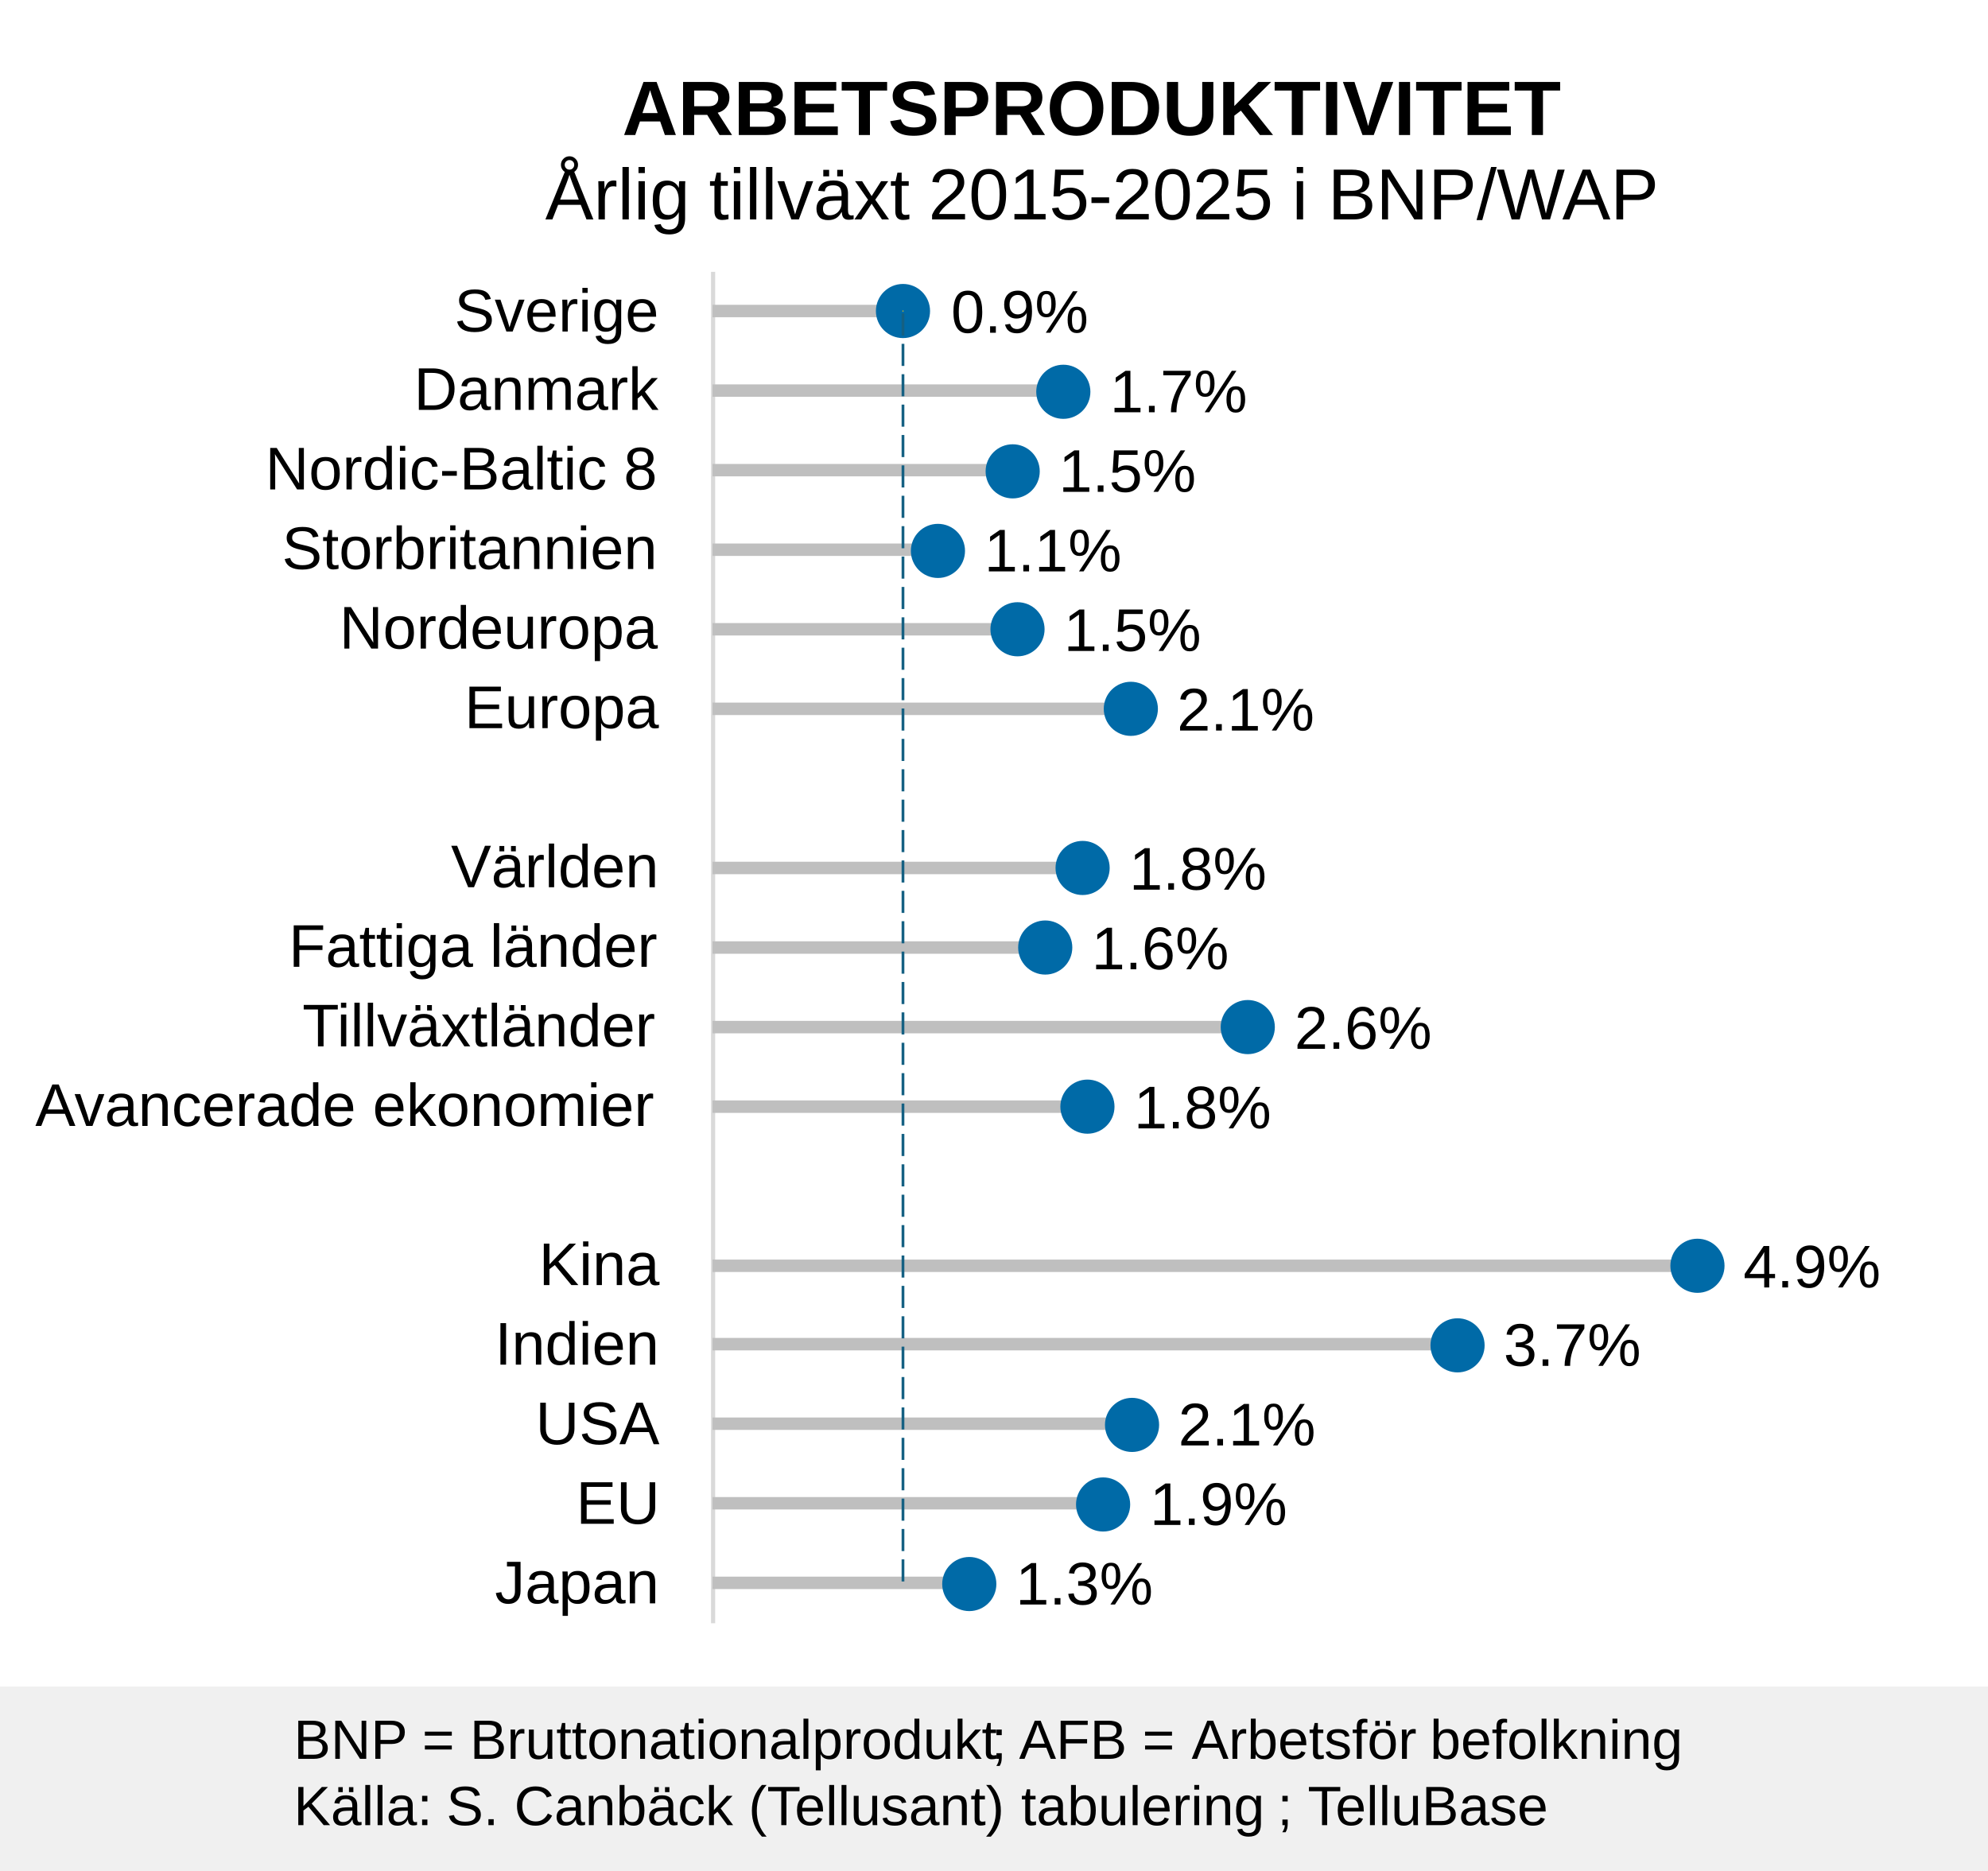
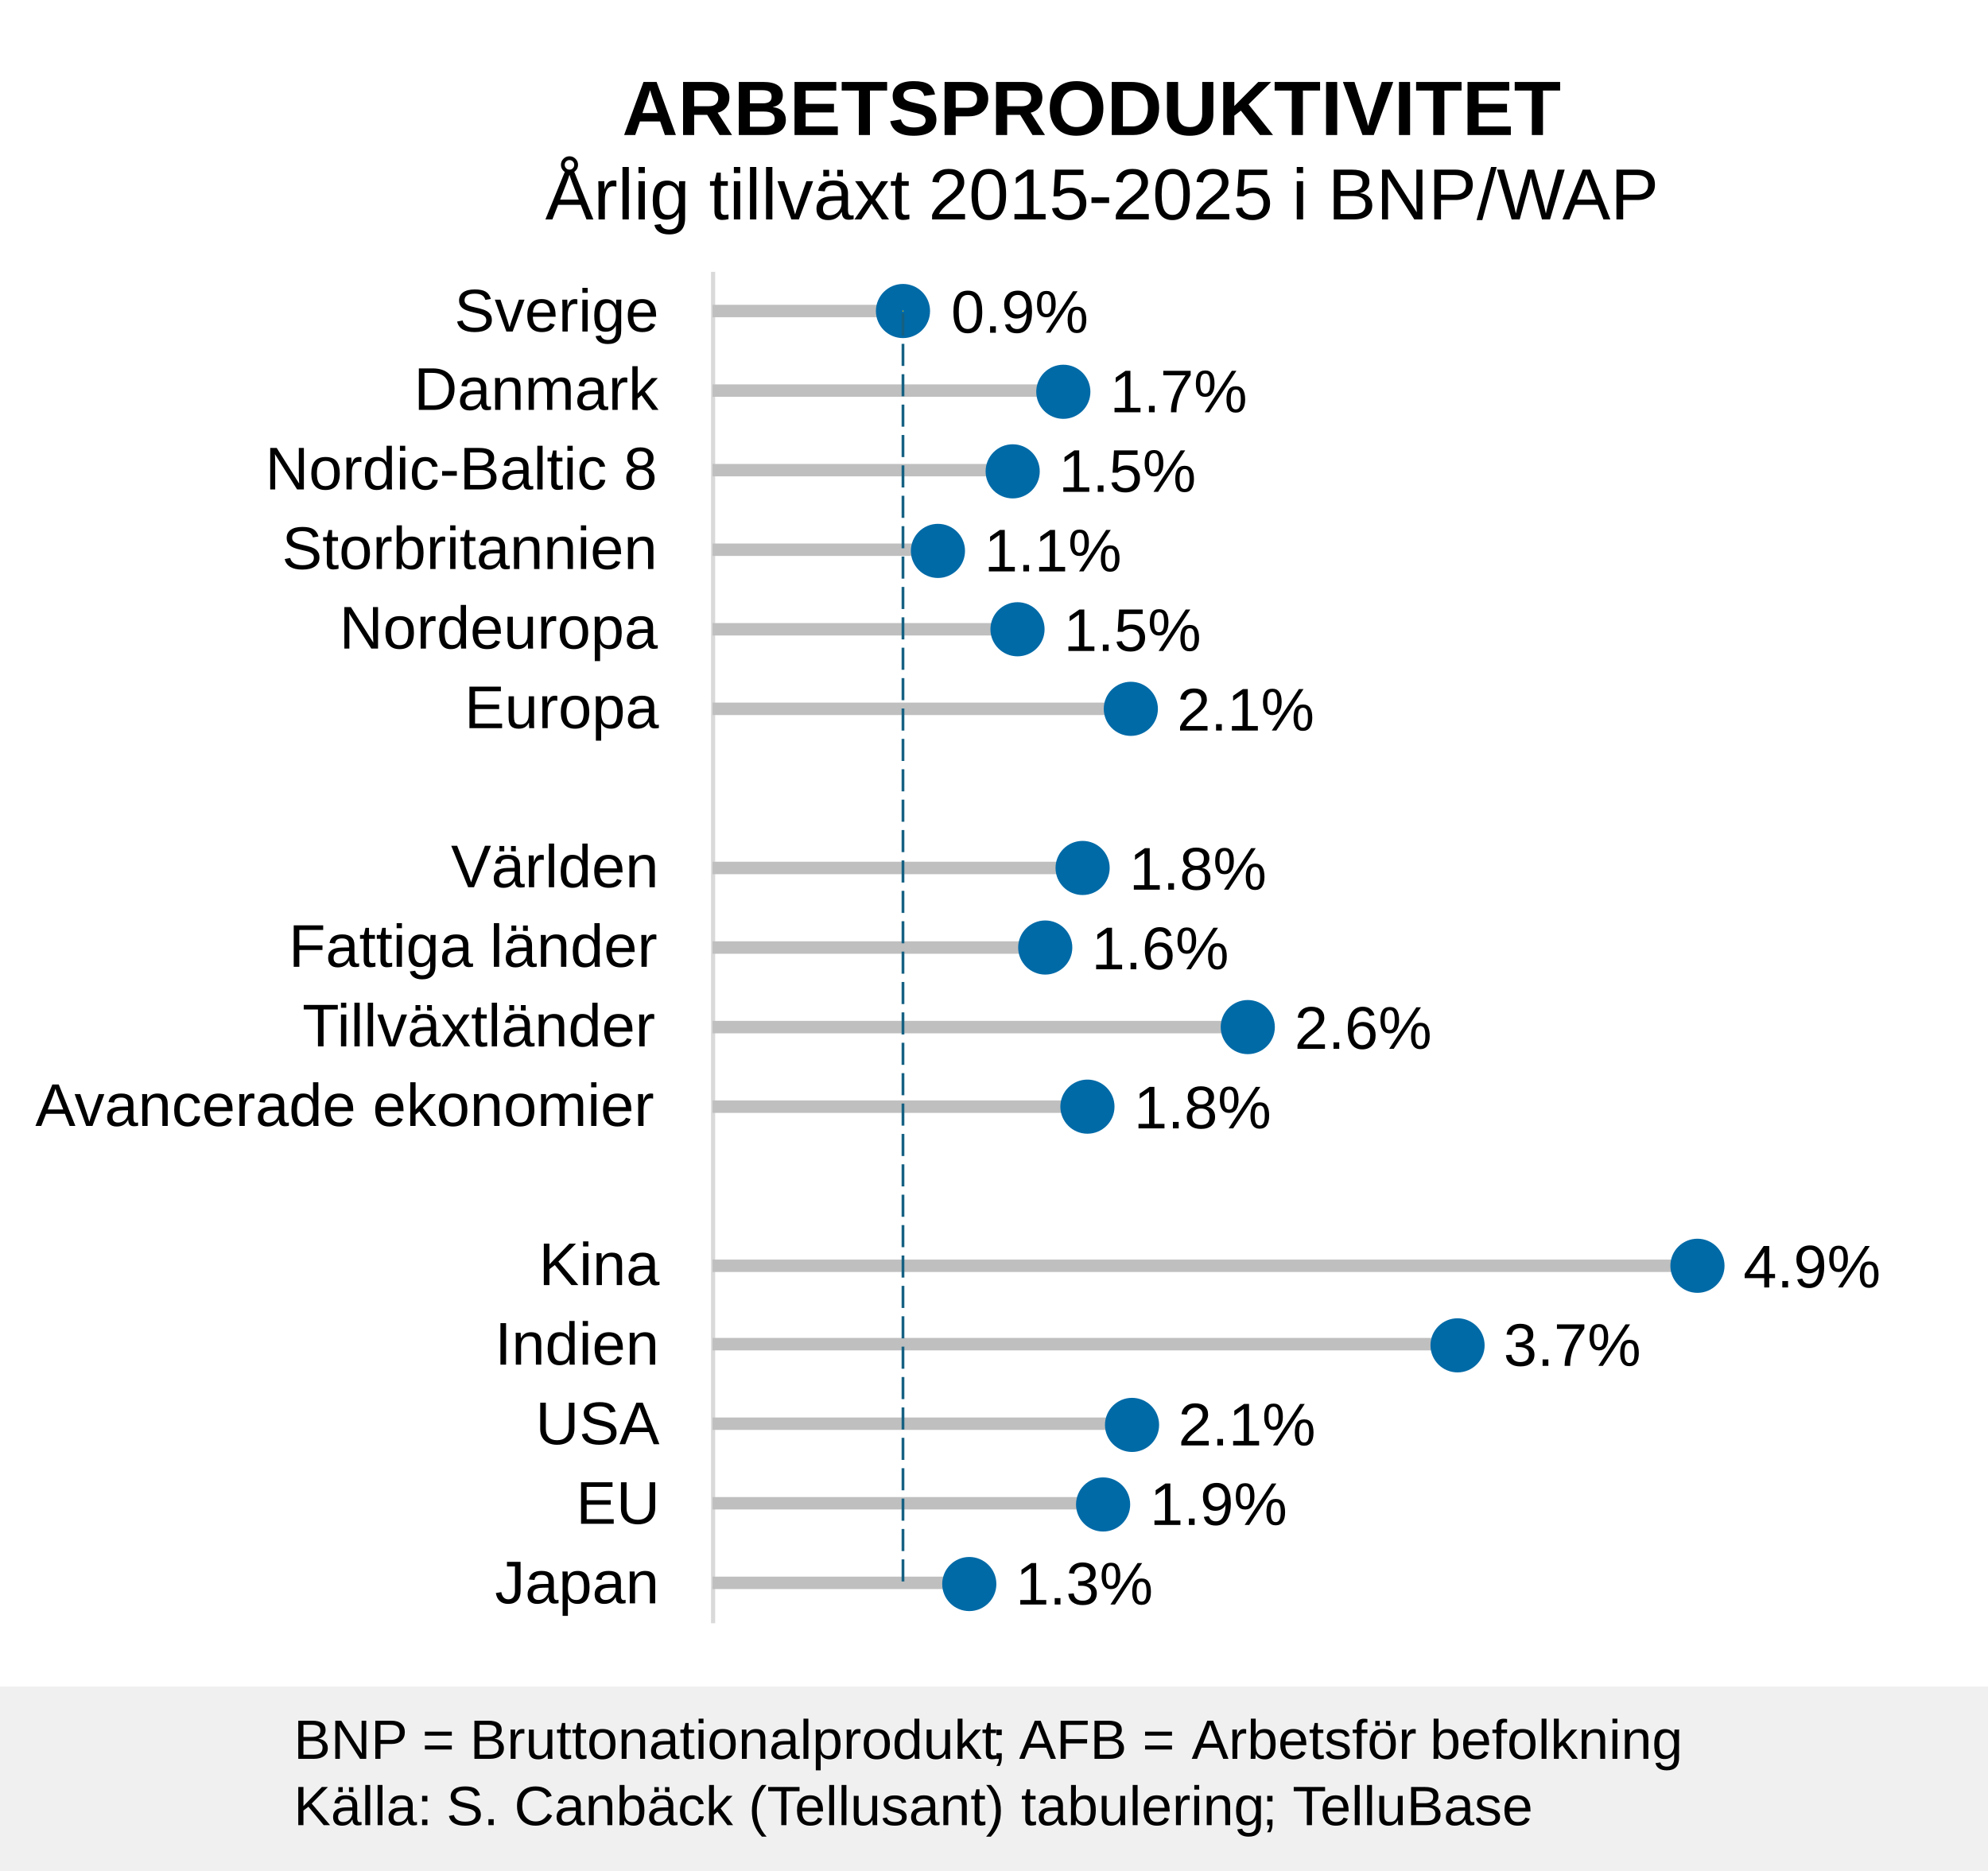
<svg xmlns="http://www.w3.org/2000/svg" width="1649" height="1552" xml:space="preserve" overflow="hidden">
  <defs>
    <clipPath id="clip0">
      <rect x="347" y="488" width="1649" height="1552" />
    </clipPath>
  </defs>
  <g clip-path="url(#clip0)" transform="translate(-347 -488)">
    <text font-family="Arial,Arial_MSFontService,sans-serif" font-weight="400" font-size="46" transform="matrix(1 0 0 1 590.641 1947)">BNP = </text>
    <text font-family="Arial,Arial_MSFontService,sans-serif" font-weight="400" font-size="46" transform="matrix(1 0 0 1 736.735 1947)">Bruttonationalprodukt</text>
    <text font-family="Arial,Arial_MSFontService,sans-serif" font-weight="400" font-size="46" transform="matrix(1 0 0 1 1169.29 1947)">; AFB = </text>
    <text font-family="Arial,Arial_MSFontService,sans-serif" font-weight="400" font-size="46" transform="matrix(1 0 0 1 1335.43 1947)">Arbetsför</text>
    <text font-family="Arial,Arial_MSFontService,sans-serif" font-weight="400" font-size="46" transform="matrix(1 0 0 1 1533.09 1947)">befolkning</text>
    <text font-family="Arial,Arial_MSFontService,sans-serif" font-weight="400" font-size="46" transform="matrix(1 0 0 1 590.641 2002)">Källa: </text>
    <text font-family="Arial,Arial_MSFontService,sans-serif" font-weight="400" font-size="46" transform="matrix(1 0 0 1 717.256 2002)">S. Canbäck (Tellusant) </text>
    <text font-family="Arial,Arial_MSFontService,sans-serif" font-weight="400" font-size="46" transform="matrix(1 0 0 1 1193.92 2002)">tabulering</text>
-     <text font-family="Arial,Arial_MSFontService,sans-serif" font-weight="400" font-size="46" transform="matrix(1 0 0 1 1406.47 2002)">; </text>
-     <text font-family="Arial,Arial_MSFontService,sans-serif" font-weight="400" font-size="46" transform="matrix(1 0 0 1 1431.68 2002)">TelluBase</text>
+     <text font-family="Arial,Arial_MSFontService,sans-serif" font-weight="400" font-size="46" transform="matrix(1 0 0 1 1393.87 2002)">; </text>
+     <text font-family="Arial,Arial_MSFontService,sans-serif" font-weight="400" font-size="46" transform="matrix(1 0 0 1 1419.08 2002)">TelluBase</text>
    <rect x="347" y="488" width="1649" height="1399" fill="#FFFFFF" />
    <g>
      <path d="M0 0 0 1121" stroke="#D9D9D9" stroke-width="3.438" stroke-linejoin="round" stroke-miterlimit="10" fill="none" fill-rule="evenodd" transform="matrix(1 0 0 -1 938.5 1834.5)" />
    </g>
    <g>
      <path d="M1151 1801 938 1801" stroke="#BFBFBF" stroke-width="10.312" stroke-linejoin="round" stroke-miterlimit="10" fill="none" />
    </g>
    <g>
      <path d="M1262 1735 938 1735" stroke="#BFBFBF" stroke-width="10.312" stroke-linejoin="round" stroke-miterlimit="10" fill="none" />
    </g>
    <g>
      <path d="M1285 1669 938 1669" stroke="#BFBFBF" stroke-width="10.312" stroke-linejoin="round" stroke-miterlimit="10" fill="none" />
    </g>
    <g>
      <path d="M1555 1603 938 1603" stroke="#BFBFBF" stroke-width="10.312" stroke-linejoin="round" stroke-miterlimit="10" fill="none" />
    </g>
    <g>
      <path d="M1754 1538 938 1538" stroke="#BFBFBF" stroke-width="10.312" stroke-linejoin="round" stroke-miterlimit="10" fill="none" />
    </g>
    <g>
      <path d="M1249 1406 938 1406" stroke="#BFBFBF" stroke-width="10.312" stroke-linejoin="round" stroke-miterlimit="10" fill="none" />
    </g>
    <g>
      <path d="M1382 1340 938 1340" stroke="#BFBFBF" stroke-width="10.312" stroke-linejoin="round" stroke-miterlimit="10" fill="none" />
    </g>
    <g>
      <path d="M1213 1274 938 1274" stroke="#BFBFBF" stroke-width="10.312" stroke-linejoin="round" stroke-miterlimit="10" fill="none" />
    </g>
    <g>
      <path d="M1245 1208 938 1208" stroke="#BFBFBF" stroke-width="10.312" stroke-linejoin="round" stroke-miterlimit="10" fill="none" />
    </g>
    <g>
      <path d="M1284 1076 938 1076" stroke="#BFBFBF" stroke-width="10.312" stroke-linejoin="round" stroke-miterlimit="10" fill="none" />
    </g>
    <g>
      <path d="M1190 1010 938 1010" stroke="#BFBFBF" stroke-width="10.312" stroke-linejoin="round" stroke-miterlimit="10" fill="none" />
    </g>
    <g>
      <path d="M1124 944 938 944" stroke="#BFBFBF" stroke-width="10.312" stroke-linejoin="round" stroke-miterlimit="10" fill="none" />
    </g>
    <g>
      <path d="M1186 878 938 878" stroke="#BFBFBF" stroke-width="10.312" stroke-linejoin="round" stroke-miterlimit="10" fill="none" />
    </g>
    <g>
      <path d="M1229 812 938 812" stroke="#BFBFBF" stroke-width="10.312" stroke-linejoin="round" stroke-miterlimit="10" fill="none" />
    </g>
    <g>
      <path d="M1097 746 938 746" stroke="#BFBFBF" stroke-width="10.312" stroke-linejoin="round" stroke-miterlimit="10" fill="none" />
    </g>
    <g>
      <path d="M1162 1802C1162 1808.07 1157.07 1812.99 1151 1812.99 1144.92 1812.99 1140 1808.07 1140 1802 1140 1795.92 1144.92 1791 1151 1791 1157.07 1791 1162 1795.92 1162 1802Z" stroke="#006AA7" stroke-width="22.917" stroke-linejoin="round" stroke-miterlimit="10" fill="#006AA7" />
      <path d="M1273 1736C1273 1742.07 1268.07 1746.99 1262 1746.99 1255.92 1746.99 1251 1742.07 1251 1736 1251 1729.92 1255.92 1725 1262 1725 1268.07 1725 1273 1729.92 1273 1736Z" stroke="#006AA7" stroke-width="22.917" stroke-linejoin="round" stroke-miterlimit="10" fill="#006AA7" />
      <path d="M1297 1670C1297 1676.07 1292.07 1680.99 1286 1680.99 1279.92 1680.99 1275 1676.07 1275 1670 1275 1663.92 1279.92 1659 1286 1659 1292.07 1659 1297 1663.92 1297 1670Z" stroke="#006AA7" stroke-width="22.917" stroke-linejoin="round" stroke-miterlimit="10" fill="#006AA7" />
      <path d="M1567 1604C1567 1610.07 1562.07 1614.99 1556 1614.99 1549.92 1614.99 1545 1610.07 1545 1604 1545 1597.92 1549.92 1593 1556 1593 1562.07 1593 1567 1597.92 1567 1604Z" stroke="#006AA7" stroke-width="22.917" stroke-linejoin="round" stroke-miterlimit="10" fill="#006AA7" />
      <path d="M1766 1538C1766 1544.07 1761.07 1548.99 1755 1548.99 1748.92 1548.99 1744 1544.07 1744 1538 1744 1531.92 1748.92 1527 1755 1527 1761.07 1527 1766 1531.92 1766 1538Z" stroke="#006AA7" stroke-width="22.917" stroke-linejoin="round" stroke-miterlimit="10" fill="#006AA7" />
      <path d="M1260 1406C1260 1412.07 1255.07 1416.99 1249 1416.99 1242.92 1416.99 1238 1412.07 1238 1406 1238 1399.92 1242.92 1395 1249 1395 1255.07 1395 1260 1399.92 1260 1406Z" stroke="#006AA7" stroke-width="22.917" stroke-linejoin="round" stroke-miterlimit="10" fill="#006AA7" />
      <path d="M1393 1340C1393 1346.07 1388.07 1350.99 1382 1350.99 1375.92 1350.99 1371 1346.07 1371 1340 1371 1333.92 1375.92 1329 1382 1329 1388.07 1329 1393 1333.92 1393 1340Z" stroke="#006AA7" stroke-width="22.917" stroke-linejoin="round" stroke-miterlimit="10" fill="#006AA7" />
      <path d="M1225 1274C1225 1280.07 1220.07 1284.99 1214 1284.99 1207.92 1284.99 1203 1280.07 1203 1274 1203 1267.92 1207.92 1263 1214 1263 1220.07 1263 1225 1267.92 1225 1274Z" stroke="#006AA7" stroke-width="22.917" stroke-linejoin="round" stroke-miterlimit="10" fill="#006AA7" />
      <path d="M1256 1208C1256 1214.07 1251.07 1218.99 1245 1218.99 1238.92 1218.99 1234 1214.07 1234 1208 1234 1201.92 1238.92 1197 1245 1197 1251.07 1197 1256 1201.92 1256 1208Z" stroke="#006AA7" stroke-width="22.917" stroke-linejoin="round" stroke-miterlimit="10" fill="#006AA7" />
      <path d="M1296 1076C1296 1082.07 1291.07 1086.99 1285 1086.99 1278.92 1086.99 1274 1082.07 1274 1076 1274 1069.92 1278.92 1065 1285 1065 1291.07 1065 1296 1069.92 1296 1076Z" stroke="#006AA7" stroke-width="22.917" stroke-linejoin="round" stroke-miterlimit="10" fill="#006AA7" />
      <path d="M1202 1010C1202 1016.07 1197.07 1020.99 1191 1020.99 1184.92 1020.99 1180 1016.07 1180 1010 1180 1003.92 1184.92 998.996 1191 998.996 1197.07 998.996 1202 1003.92 1202 1010Z" stroke="#006AA7" stroke-width="22.917" stroke-linejoin="round" stroke-miterlimit="10" fill="#006AA7" />
      <path d="M1136 944.995C1136 951.07 1131.07 955.995 1125 955.995 1118.92 955.995 1114 951.07 1114 944.995 1114 938.92 1118.92 933.996 1125 933.996 1131.07 933.996 1136 938.92 1136 944.995Z" stroke="#006AA7" stroke-width="22.917" stroke-linejoin="round" stroke-miterlimit="10" fill="#006AA7" />
      <path d="M1198 878.995C1198 885.07 1193.07 889.995 1187 889.995 1180.92 889.995 1176 885.07 1176 878.995 1176 872.92 1180.92 867.996 1187 867.996 1193.07 867.996 1198 872.92 1198 878.995Z" stroke="#006AA7" stroke-width="22.917" stroke-linejoin="round" stroke-miterlimit="10" fill="#006AA7" />
      <path d="M1240 812.995C1240 819.07 1235.07 823.995 1229 823.995 1222.92 823.995 1218 819.07 1218 812.995 1218 806.92 1222.92 801.996 1229 801.996 1235.07 801.996 1240 806.92 1240 812.995Z" stroke="#006AA7" stroke-width="22.917" stroke-linejoin="round" stroke-miterlimit="10" fill="#006AA7" />
    </g>
    <g>
      <path d="M1107 746C1107 752.075 1102.08 757 1096 757 1089.93 757 1085 752.075 1085 746 1085 739.925 1089.93 735 1096 735 1102.08 735 1107 739.925 1107 746Z" stroke="#006AA7" stroke-width="22.917" stroke-linejoin="round" stroke-miterlimit="10" fill="#FECC02" />
    </g>
    <g>
      <text font-family="Arial,Arial_MSFontService,sans-serif" font-weight="400" font-size="50" transform="matrix(1 0 0 1 1189.48 1819)">1.3%</text>
    </g>
    <g>
      <text font-family="Arial,Arial_MSFontService,sans-serif" font-weight="400" font-size="50" transform="matrix(1 0 0 1 1300.78 1753)">1.9%</text>
    </g>
    <g>
      <text font-family="Arial,Arial_MSFontService,sans-serif" font-weight="400" font-size="50" transform="matrix(1 0 0 1 1324.34 1687)">2.1%</text>
    </g>
    <g>
      <text font-family="Arial,Arial_MSFontService,sans-serif" font-weight="400" font-size="50" transform="matrix(1 0 0 1 1594.19 1621)">3.7%</text>
    </g>
    <g>
      <text font-family="Arial,Arial_MSFontService,sans-serif" font-weight="400" font-size="50" transform="matrix(1 0 0 1 1793.02 1556)">4.9%</text>
    </g>
    <g>
      <text font-family="Arial,Arial_MSFontService,sans-serif" font-weight="400" font-size="50" transform="matrix(1 0 0 1 1287.55 1424)">1.8%</text>
    </g>
    <g>
      <text font-family="Arial,Arial_MSFontService,sans-serif" font-weight="400" font-size="50" transform="matrix(1 0 0 1 1420.73 1358)">2.6%</text>
    </g>
    <g>
      <text font-family="Arial,Arial_MSFontService,sans-serif" font-weight="400" font-size="50" transform="matrix(1 0 0 1 1252.4 1292)">1.6%</text>
    </g>
    <g>
      <text font-family="Arial,Arial_MSFontService,sans-serif" font-weight="400" font-size="50" transform="matrix(1 0 0 1 1283.67 1226)">1.8%</text>
    </g>
    <g>
      <text font-family="Arial,Arial_MSFontService,sans-serif" font-weight="400" font-size="50" transform="matrix(1 0 0 1 1323.32 1094)">2.1%</text>
    </g>
    <g>
      <text font-family="Arial,Arial_MSFontService,sans-serif" font-weight="400" font-size="50" transform="matrix(1 0 0 1 1229.42 1028)">1.5%</text>
    </g>
    <g>
      <text font-family="Arial,Arial_MSFontService,sans-serif" font-weight="400" font-size="50" transform="matrix(1 0 0 1 1163.44 962)">1.1%</text>
    </g>
    <g>
      <text font-family="Arial,Arial_MSFontService,sans-serif" font-weight="400" font-size="50" transform="matrix(1 0 0 1 1225.18 896)">1.5%</text>
    </g>
    <g>
      <text font-family="Arial,Arial_MSFontService,sans-serif" font-weight="400" font-size="50" transform="matrix(1 0 0 1 1267.65 830)">1.7%</text>
    </g>
    <g>
      <text font-family="Arial,Arial_MSFontService,sans-serif" font-weight="400" font-size="50" transform="matrix(1 0 0 1 1135.89 764)">0.9%</text>
    </g>
    <g>
      <text font-family="Arial,Arial_MSFontService,sans-serif" font-weight="400" font-size="50" transform="matrix(1 0 0 1 757.489 1818)">Japan</text>
    </g>
    <g>
      <text font-family="Arial,Arial_MSFontService,sans-serif" font-weight="400" font-size="50" transform="matrix(1 0 0 1 824.863 1752)">EU</text>
    </g>
    <g>
      <text font-family="Arial,Arial_MSFontService,sans-serif" font-weight="400" font-size="50" transform="matrix(1 0 0 1 791.244 1686)">USA</text>
    </g>
    <g>
      <text font-family="Arial,Arial_MSFontService,sans-serif" font-weight="400" font-size="50" transform="matrix(1 0 0 1 757.488 1620)">Indien</text>
    </g>
    <g>
      <text font-family="Arial,Arial_MSFontService,sans-serif" font-weight="400" font-size="50" transform="matrix(1 0 0 1 793.971 1554)">Kina</text>
    </g>
    <g>
      <text font-family="Arial,Arial_MSFontService,sans-serif" font-weight="400" font-size="50" transform="matrix(1 0 0 1 376.292 1422)">Avancerade ekonomier</text>
    </g>
    <g>
      <text font-family="Arial,Arial_MSFontService,sans-serif" font-weight="400" font-size="50" transform="matrix(1 0 0 1 597.804 1356)">Tillväxtländer</text>
    </g>
    <g>
      <text font-family="Arial,Arial_MSFontService,sans-serif" font-weight="400" font-size="50" transform="matrix(1 0 0 1 586.529 1290)">Fattiga länder</text>
    </g>
    <g>
      <text font-family="Arial,Arial_MSFontService,sans-serif" font-weight="400" font-size="50" transform="matrix(1 0 0 1 721.073 1224)">Världen</text>
    </g>
    <g>
      <text font-family="Arial,Arial_MSFontService,sans-serif" font-weight="400" font-size="50" transform="matrix(1 0 0 1 732.28 1092)">Europa</text>
    </g>
    <g>
      <text font-family="Arial,Arial_MSFontService,sans-serif" font-weight="400" font-size="50" transform="matrix(1 0 0 1 628.536 1026)">Nordeuropa</text>
    </g>
    <g>
      <text font-family="Arial,Arial_MSFontService,sans-serif" font-weight="400" font-size="50" transform="matrix(1 0 0 1 580.914 960)">Storbritannien</text>
    </g>
    <g>
      <text font-family="Arial,Arial_MSFontService,sans-serif" font-weight="400" font-size="50" transform="matrix(1 0 0 1 567.026 894)">Nordic-Baltic 8</text>
    </g>
    <g>
      <text font-family="Arial,Arial_MSFontService,sans-serif" font-weight="400" font-size="50" transform="matrix(1 0 0 1 690.319 828)">Danmark</text>
    </g>
    <g>
      <text font-family="Arial,Arial_MSFontService,sans-serif" font-weight="400" font-size="50" transform="matrix(1 0 0 1 723.915 763)">Sverige</text>
    </g>
    <g>
      <text font-family="Arial,Arial_MSFontService,sans-serif" font-weight="700" font-size="64" transform="matrix(1 0 0 1 863.1 600)">ARBETSPRODUKTIVITET</text>
    </g>
    <g>
      <text font-family="Arial,Arial_MSFontService,sans-serif" font-weight="400" font-size="60" transform="matrix(1 0 0 1 799.277 670)">Årlig</text>
    </g>
    <g>
      <text font-family="Arial,Arial_MSFontService,sans-serif" font-weight="400" font-size="60" transform="matrix(1 0 0 1 935.035 670)">tillväxt</text>
    </g>
    <g>
      <text font-family="Arial,Arial_MSFontService,sans-serif" font-weight="400" font-size="60" transform="matrix(1 0 0 1 1117.13 670)">2015</text>
    </g>
    <g>
      <text font-family="Arial,Arial_MSFontService,sans-serif" font-weight="400" font-size="60" transform="matrix(1 0 0 1 1249.68 670)">-</text>
    </g>
    <g>
      <text font-family="Arial,Arial_MSFontService,sans-serif" font-weight="400" font-size="60" transform="matrix(1 0 0 1 1269.53 670)">2025 </text>
    </g>
    <g>
      <text font-family="Arial,Arial_MSFontService,sans-serif" font-weight="400" font-size="60" transform="matrix(1 0 0 1 1418.62 670)">i</text>
    </g>
    <g>
      <text font-family="Arial,Arial_MSFontService,sans-serif" font-weight="400" font-size="60" transform="matrix(1 0 0 1 1448.41 670)">BNP/WAP</text>
    </g>
    <path d="M1096 748 1096 1802.17" stroke="#156082" stroke-width="2.292" stroke-miterlimit="8" stroke-dasharray="18.333 6.875" fill="none" fill-rule="evenodd" />
  </g>
</svg>
